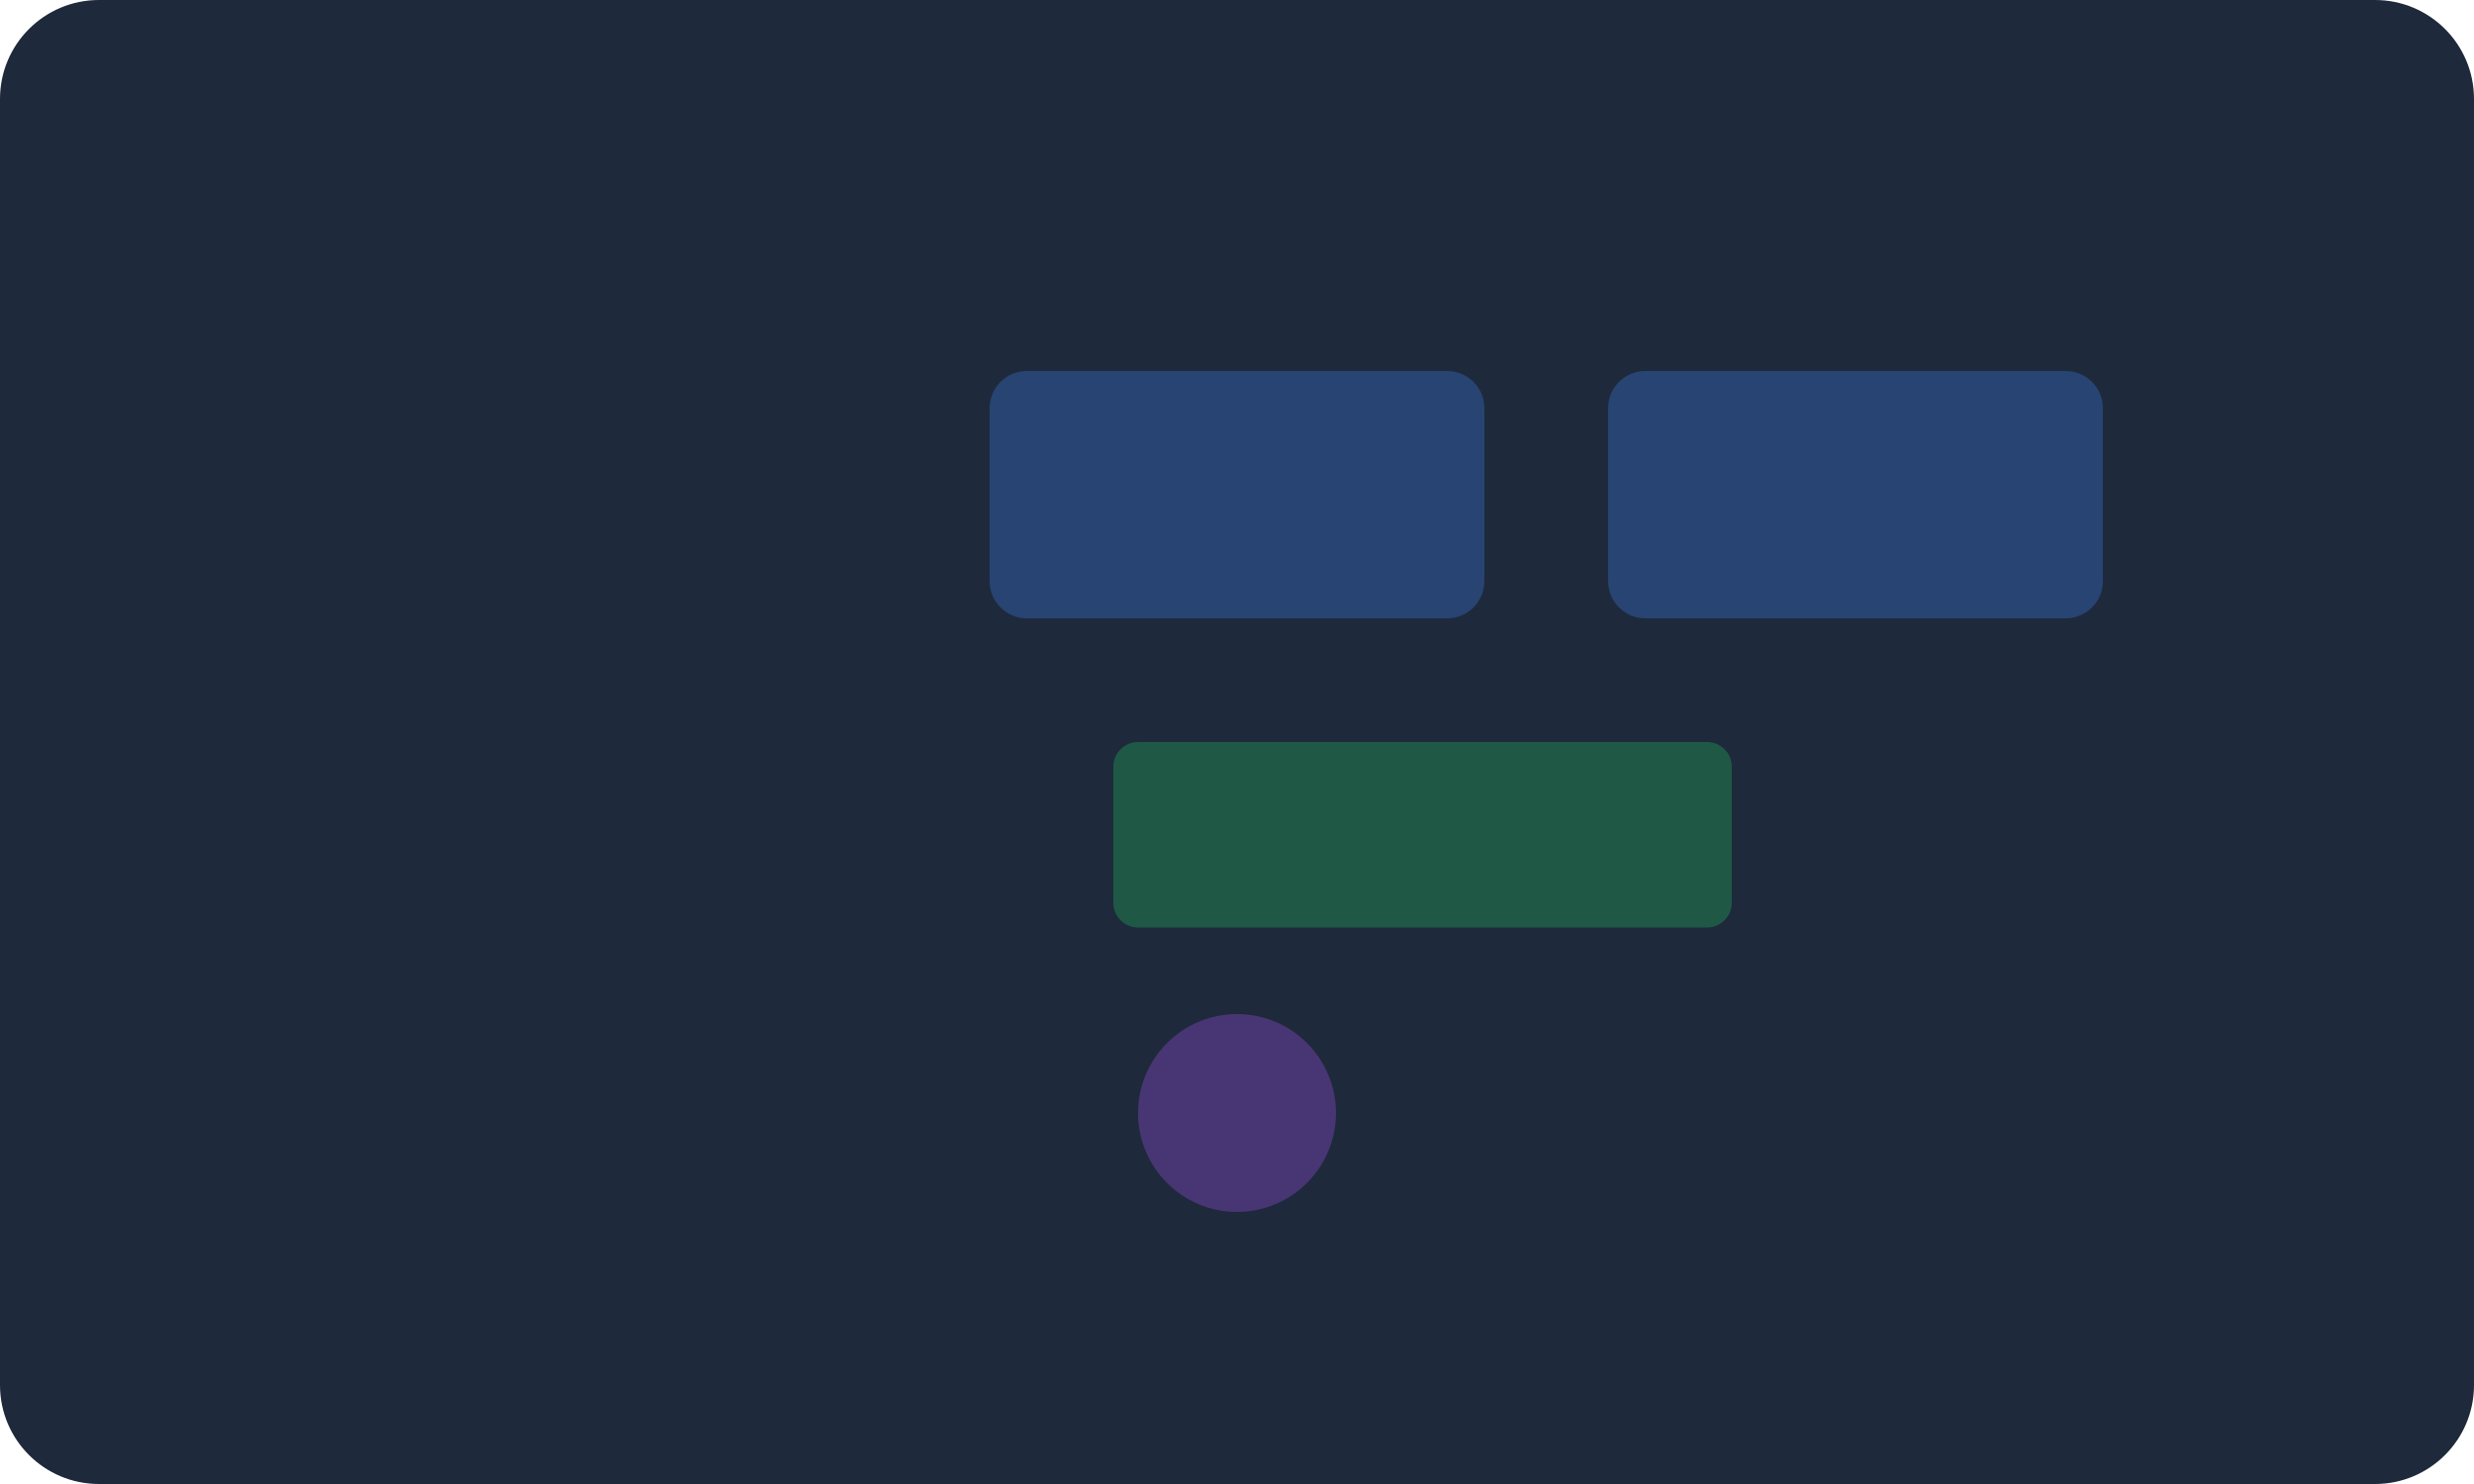
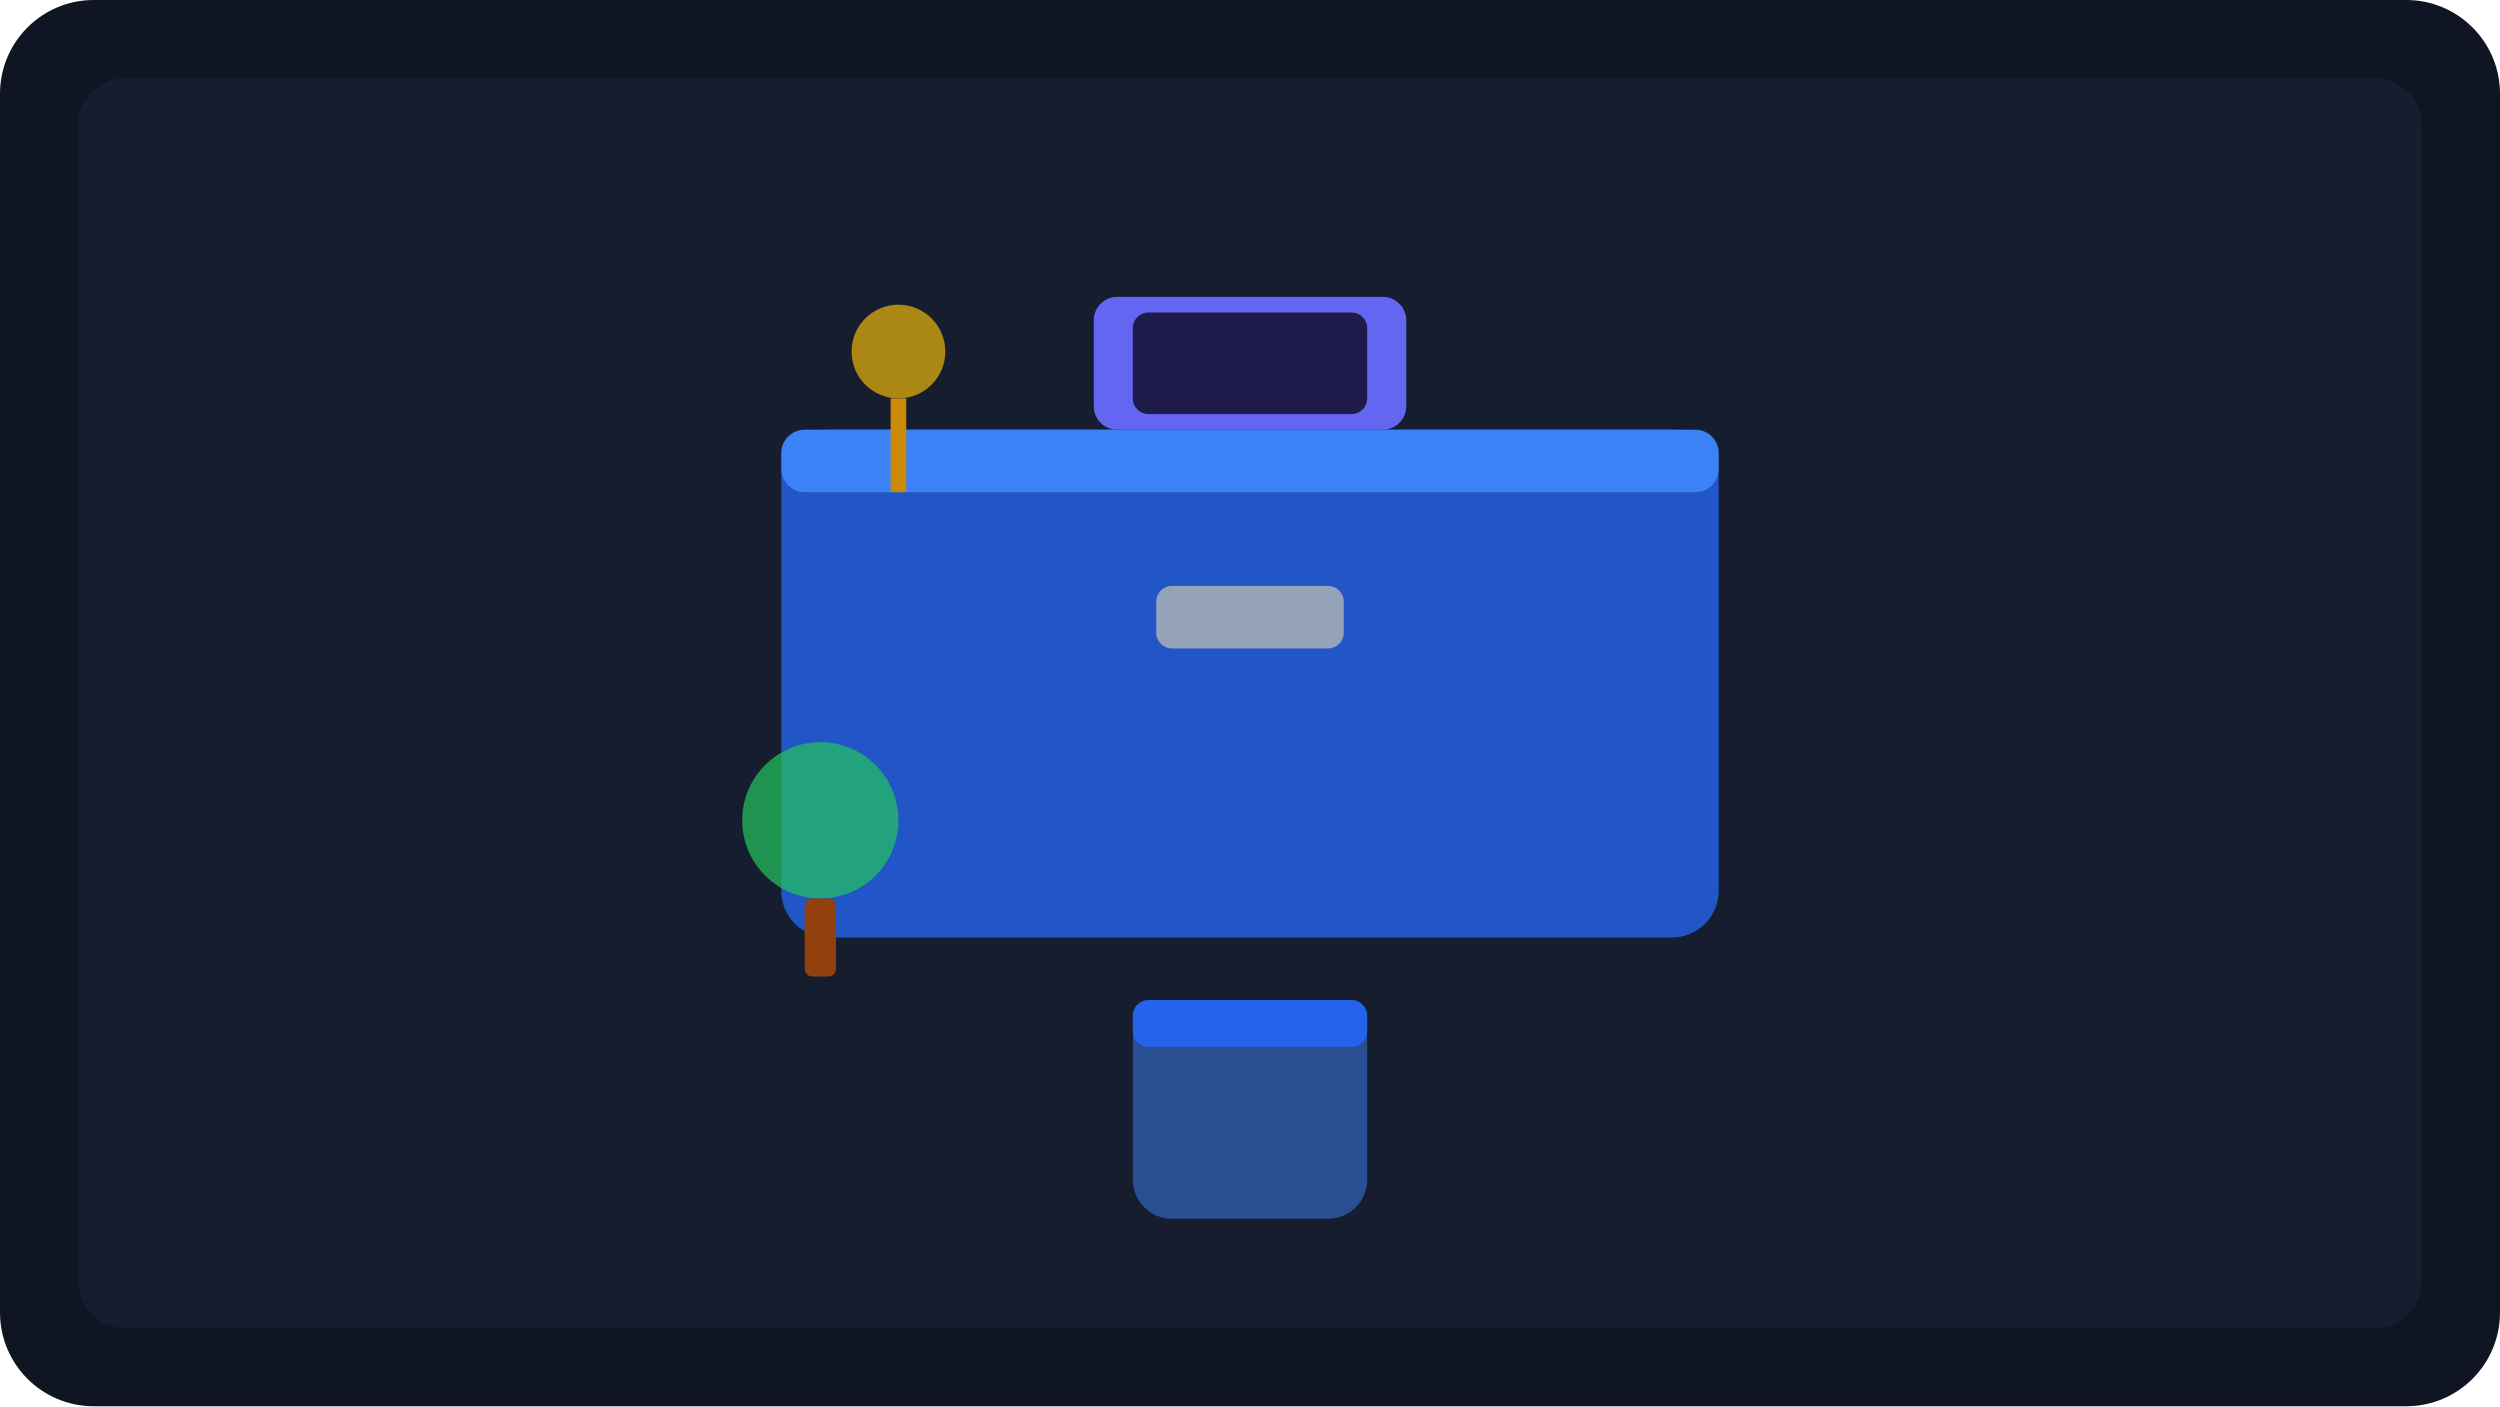
- <svg xmlns="http://www.w3.org/2000/svg" width="200" height="120" viewBox="0 0 200 120">
-   <rect width="200" height="120" rx="8" fill="#1e293b" />
-   <rect x="80" y="30" width="40" height="20" rx="3" fill="#3b82f6" opacity="0.3" />
-   <rect x="130" y="30" width="40" height="20" rx="3" fill="#3b82f6" opacity="0.3" />
-   <rect x="90" y="60" width="50" height="15" rx="2" fill="#22c55e" opacity="0.3" />
-   <circle cx="100" cy="90" r="8" fill="#a855f7" opacity="0.3" />
+ <svg xmlns="http://www.w3.org/2000/svg" width="320" height="180" viewBox="0 0 320 180">
+   <rect width="320" height="180" rx="12" fill="#0f1522" />
+   <rect x="10" y="10" width="300" height="160" rx="6" fill="#1a2335" opacity="0.6" />
+   <rect x="100" y="55" width="120" height="65" rx="6" fill="#2563eb" opacity="0.8" />
+   <rect x="100" y="55" width="120" height="8" rx="3" fill="#3b82f6" />
+   <rect x="140" y="38" width="40" height="17" rx="3" fill="#6366f1" />
+   <rect x="145" y="40" width="30" height="13" rx="2" fill="#1e1b4b" />
+   <circle cx="115" cy="45" r="6" fill="#eab308" opacity="0.7" />
+   <rect x="114" y="51" width="2" height="12" fill="#ca8a04" />
+   <circle cx="105" cy="105" r="10" fill="#22c55e" opacity="0.7" />
+   <rect x="103" y="115" width="4" height="10" rx="1" fill="#92400e" />
+   <rect x="145" y="128" width="30" height="28" rx="5" fill="#3b82f6" opacity="0.5" />
+   <rect x="145" y="128" width="30" height="6" rx="2" fill="#2563eb" />
+   <rect x="148" y="75" width="24" height="8" rx="2" fill="#94a3b8" />
</svg>
